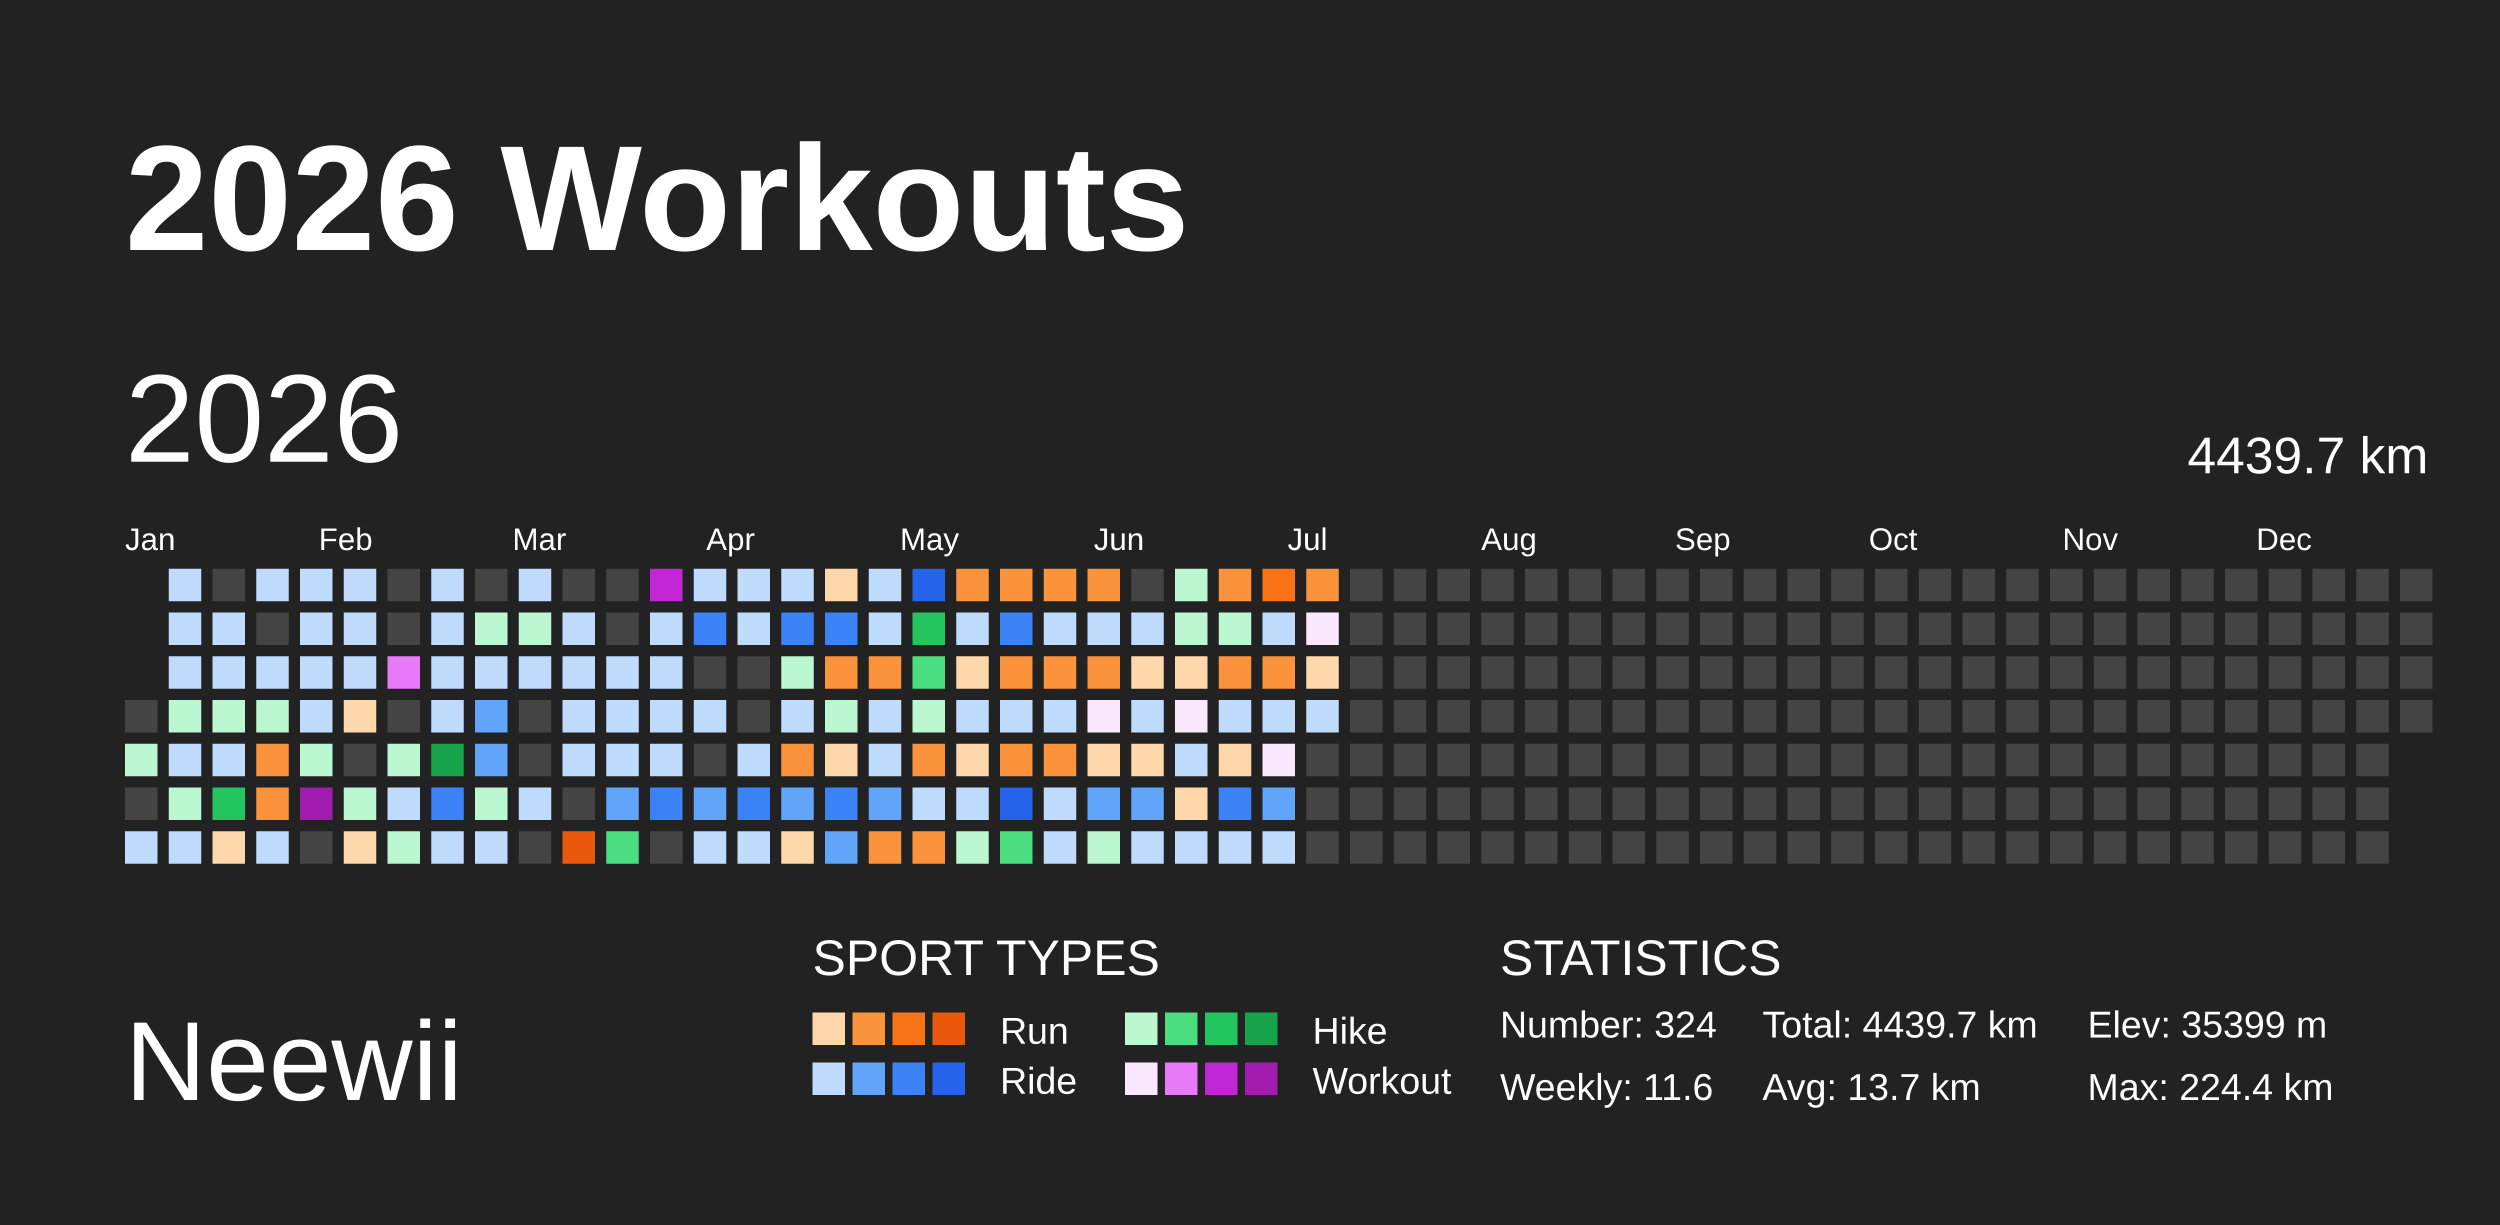
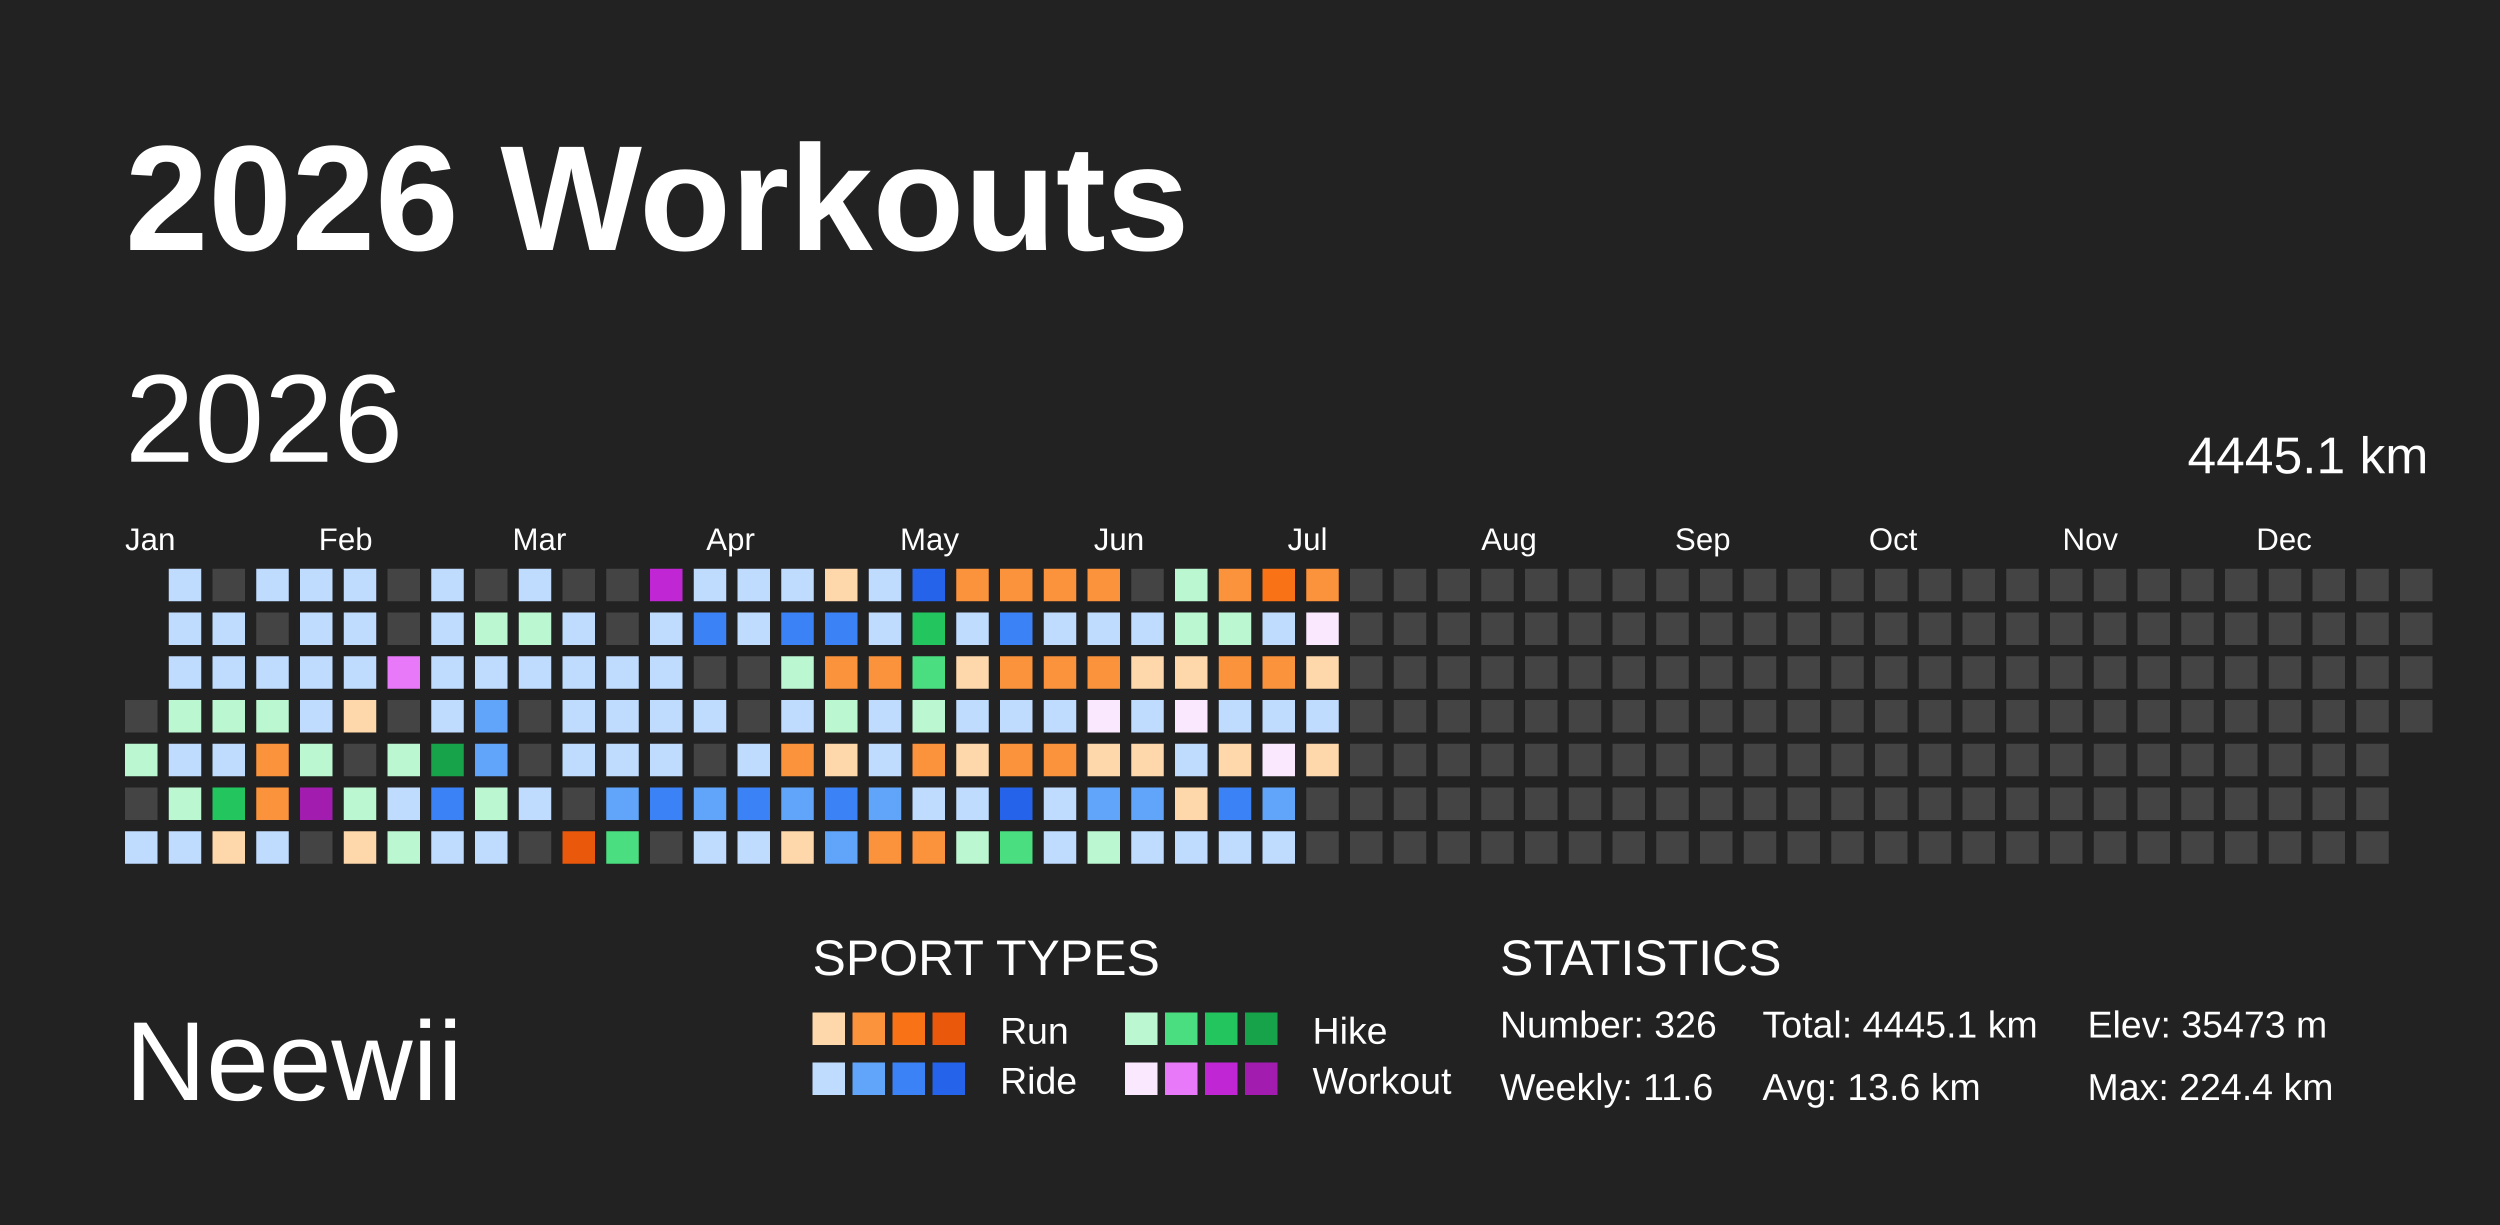
<svg xmlns="http://www.w3.org/2000/svg" baseProfile="full" height="98mm" version="1.1" viewBox="0,0,200,98" width="200mm">
  <defs />
  <rect fill="#222222" height="98" width="200" x="0" y="0" />
  <text fill="#FFFFFF" style="font-size:12px; font-family:Arial; font-weight:bold;" x="10" y="20">2026 Workouts</text>
  <text fill="#FFFFFF" style="font-size:9px; font-family:Arial" x="10" y="88">Neewii</text>
  <text fill="#FFFFFF" style="font-size:4px; font-family:Arial" x="65" y="78">SPORT TYPES</text>
  <rect fill="#fed7aa" height="2.6" width="2.6" x="65.0" y="81" />
  <rect fill="#fb923c" height="2.6" width="2.6" x="68.2" y="81" />
  <rect fill="#f97316" height="2.6" width="2.6" x="71.4" y="81" />
  <rect fill="#ea580c" height="2.6" width="2.6" x="74.6" y="81" />
  <text fill="#FFFFFF" style="font-size:3px; font-family:Arial" x="80" y="83.5">Run</text>
  <rect fill="#bbf7d0" height="2.6" width="2.6" x="90.0" y="81" />
  <rect fill="#4ade80" height="2.6" width="2.6" x="93.2" y="81" />
  <rect fill="#22c55e" height="2.6" width="2.6" x="96.4" y="81" />
  <rect fill="#16a34a" height="2.6" width="2.6" x="99.6" y="81" />
  <text fill="#FFFFFF" style="font-size:3px; font-family:Arial" x="105" y="83.5">Hike</text>
  <rect fill="#bfdbfe" height="2.6" width="2.6" x="65.0" y="85" />
  <rect fill="#60a5fa" height="2.6" width="2.6" x="68.2" y="85" />
  <rect fill="#3b82f6" height="2.6" width="2.6" x="71.4" y="85" />
  <rect fill="#2563eb" height="2.6" width="2.6" x="74.6" y="85" />
  <text fill="#FFFFFF" style="font-size:3px; font-family:Arial" x="80" y="87.5">Ride</text>
  <rect fill="#fae8ff" height="2.6" width="2.6" x="90.0" y="85" />
  <rect fill="#e879f9" height="2.6" width="2.6" x="93.2" y="85" />
  <rect fill="#c026d3" height="2.6" width="2.6" x="96.4" y="85" />
  <rect fill="#a21caf" height="2.6" width="2.6" x="99.6" y="85" />
  <text fill="#FFFFFF" style="font-size:3px; font-family:Arial" x="105" y="87.5">Workout</text>
  <text fill="#FFFFFF" style="font-size:4px; font-family:Arial" x="120" y="78">STATISTICS</text>
-   <text fill="#FFFFFF" style="font-size:3px; font-family:Arial" x="120" y="83">Number: 324</text>
+   <text fill="#FFFFFF" style="font-size:3px; font-family:Arial" x="120" y="83">Number: 326</text>
  <text fill="#FFFFFF" style="font-size:3px; font-family:Arial" x="120" y="88">Weekly: 11.6</text>
-   <text fill="#FFFFFF" style="font-size:3px; font-family:Arial" x="141" y="83">Total: 4439.7 km</text>
-   <text fill="#FFFFFF" style="font-size:3px; font-family:Arial" x="141" y="88">Avg: 13.7 km</text>
-   <text fill="#FFFFFF" style="font-size:3px; font-family:Arial" x="167" y="83">Elev: 35399 m</text>
+   <text fill="#FFFFFF" style="font-size:3px; font-family:Arial" x="141" y="83">Total: 4445.1 km</text>
+   <text fill="#FFFFFF" style="font-size:3px; font-family:Arial" x="141" y="88">Avg: 13.6 km</text>
+   <text fill="#FFFFFF" style="font-size:3px; font-family:Arial" x="167" y="83">Elev: 35473 m</text>
  <text fill="#FFFFFF" style="font-size:3px; font-family:Arial" x="167" y="88">Max: 224.4 km</text>
  <text dominant-baseline="hanging" fill="#FFFFFF" style="font-size:10.0px; font-family:Arial;" x="10" y="30">2026</text>
-   <text dominant-baseline="hanging" fill="#FFFFFF" style="font-size:4.125px; font-family:Arial;" x="175" y="35">4439.7 km</text>
+   <text dominant-baseline="hanging" fill="#FFFFFF" style="font-size:4.125px; font-family:Arial;" x="175" y="35">4445.1 km</text>
  <text fill="#FFFFFF" style="font-size:2.5px; font-family:Arial" x="10.0" y="44">Jan</text>
  <text fill="#FFFFFF" style="font-size:2.5px; font-family:Arial" x="25.5" y="44">Feb</text>
  <text fill="#FFFFFF" style="font-size:2.5px; font-family:Arial" x="41.0" y="44">Mar</text>
  <text fill="#FFFFFF" style="font-size:2.5px; font-family:Arial" x="56.5" y="44">Apr</text>
  <text fill="#FFFFFF" style="font-size:2.5px; font-family:Arial" x="72.0" y="44">May</text>
  <text fill="#FFFFFF" style="font-size:2.5px; font-family:Arial" x="87.5" y="44">Jun</text>
  <text fill="#FFFFFF" style="font-size:2.5px; font-family:Arial" x="103.0" y="44">Jul</text>
  <text fill="#FFFFFF" style="font-size:2.5px; font-family:Arial" x="118.5" y="44">Aug</text>
  <text fill="#FFFFFF" style="font-size:2.5px; font-family:Arial" x="134.0" y="44">Sep</text>
  <text fill="#FFFFFF" style="font-size:2.5px; font-family:Arial" x="149.5" y="44">Oct</text>
  <text fill="#FFFFFF" style="font-size:2.5px; font-family:Arial" x="165.0" y="44">Nov</text>
  <text fill="#FFFFFF" style="font-size:2.5px; font-family:Arial" x="180.5" y="44">Dec</text>
  <rect fill="#444444" height="2.6" width="2.6" x="10.0" y="56.0" />
  <rect fill="#bbf7d0" height="2.6" width="2.6" x="10.0" y="59.5" />
  <rect fill="#444444" height="2.6" width="2.6" x="10.0" y="63.0" />
  <rect fill="#bfdbfe" height="2.6" width="2.6" x="10.0" y="66.5" />
  <rect fill="#bfdbfe" height="2.6" width="2.6" x="13.5" y="45.5" />
  <rect fill="#bfdbfe" height="2.6" width="2.6" x="13.5" y="49.0" />
  <rect fill="#bfdbfe" height="2.6" width="2.6" x="13.5" y="52.5" />
  <rect fill="#bbf7d0" height="2.6" width="2.6" x="13.5" y="56.0" />
  <rect fill="#bfdbfe" height="2.6" width="2.6" x="13.5" y="59.5" />
  <rect fill="#bbf7d0" height="2.6" width="2.6" x="13.5" y="63.0" />
  <rect fill="#bfdbfe" height="2.6" width="2.6" x="13.5" y="66.5" />
  <rect fill="#444444" height="2.6" width="2.6" x="17.0" y="45.5" />
  <rect fill="#bfdbfe" height="2.6" width="2.6" x="17.0" y="49.0" />
  <rect fill="#bfdbfe" height="2.6" width="2.6" x="17.0" y="52.5" />
  <rect fill="#bbf7d0" height="2.6" width="2.6" x="17.0" y="56.0" />
  <rect fill="#bfdbfe" height="2.6" width="2.6" x="17.0" y="59.5" />
  <rect fill="#22c55e" height="2.6" width="2.6" x="17.0" y="63.0" />
  <rect fill="#fed7aa" height="2.6" width="2.6" x="17.0" y="66.5" />
  <rect fill="#bfdbfe" height="2.6" width="2.6" x="20.5" y="45.5" />
  <rect fill="#444444" height="2.6" width="2.6" x="20.5" y="49.0" />
  <rect fill="#bfdbfe" height="2.6" width="2.6" x="20.5" y="52.5" />
  <rect fill="#bbf7d0" height="2.6" width="2.6" x="20.5" y="56.0" />
  <rect fill="#fb923c" height="2.6" width="2.6" x="20.5" y="59.5" />
  <rect fill="#fb923c" height="2.6" width="2.6" x="20.5" y="63.0" />
  <rect fill="#bfdbfe" height="2.6" width="2.6" x="20.5" y="66.5" />
  <rect fill="#bfdbfe" height="2.6" width="2.6" x="24.0" y="45.5" />
  <rect fill="#bfdbfe" height="2.6" width="2.6" x="24.0" y="49.0" />
  <rect fill="#bfdbfe" height="2.6" width="2.6" x="24.0" y="52.5" />
  <rect fill="#bfdbfe" height="2.6" width="2.6" x="24.0" y="56.0" />
  <rect fill="#bbf7d0" height="2.6" width="2.6" x="24.0" y="59.5" />
  <rect fill="#a21caf" height="2.6" width="2.6" x="24.0" y="63.0" />
  <rect fill="#444444" height="2.6" width="2.6" x="24.0" y="66.5" />
  <rect fill="#bfdbfe" height="2.6" width="2.6" x="27.5" y="45.5" />
  <rect fill="#bfdbfe" height="2.6" width="2.6" x="27.5" y="49.0" />
  <rect fill="#bfdbfe" height="2.6" width="2.6" x="27.5" y="52.5" />
  <rect fill="#fed7aa" height="2.6" width="2.6" x="27.5" y="56.0" />
  <rect fill="#444444" height="2.6" width="2.6" x="27.5" y="59.5" />
  <rect fill="#bbf7d0" height="2.6" width="2.6" x="27.5" y="63.0" />
  <rect fill="#fed7aa" height="2.6" width="2.6" x="27.5" y="66.5" />
  <rect fill="#444444" height="2.6" width="2.6" x="31.0" y="45.5" />
  <rect fill="#444444" height="2.6" width="2.6" x="31.0" y="49.0" />
  <rect fill="#e879f9" height="2.6" width="2.6" x="31.0" y="52.5" />
  <rect fill="#444444" height="2.6" width="2.6" x="31.0" y="56.0" />
  <rect fill="#bbf7d0" height="2.6" width="2.6" x="31.0" y="59.5" />
  <rect fill="#bfdbfe" height="2.6" width="2.6" x="31.0" y="63.0" />
  <rect fill="#bbf7d0" height="2.6" width="2.6" x="31.0" y="66.5" />
  <rect fill="#bfdbfe" height="2.6" width="2.6" x="34.5" y="45.5" />
  <rect fill="#bfdbfe" height="2.6" width="2.6" x="34.5" y="49.0" />
  <rect fill="#bfdbfe" height="2.6" width="2.6" x="34.5" y="52.5" />
  <rect fill="#bfdbfe" height="2.6" width="2.6" x="34.5" y="56.0" />
  <rect fill="#16a34a" height="2.6" width="2.6" x="34.5" y="59.5" />
  <rect fill="#3b82f6" height="2.6" width="2.6" x="34.5" y="63.0" />
  <rect fill="#bfdbfe" height="2.6" width="2.6" x="34.5" y="66.5" />
  <rect fill="#444444" height="2.6" width="2.6" x="38.0" y="45.5" />
  <rect fill="#bbf7d0" height="2.6" width="2.6" x="38.0" y="49.0" />
  <rect fill="#bfdbfe" height="2.6" width="2.6" x="38.0" y="52.5" />
  <rect fill="#60a5fa" height="2.6" width="2.6" x="38.0" y="56.0" />
  <rect fill="#60a5fa" height="2.6" width="2.6" x="38.0" y="59.5" />
  <rect fill="#bbf7d0" height="2.6" width="2.6" x="38.0" y="63.0" />
  <rect fill="#bfdbfe" height="2.6" width="2.6" x="38.0" y="66.5" />
  <rect fill="#bfdbfe" height="2.6" width="2.6" x="41.5" y="45.5" />
  <rect fill="#bbf7d0" height="2.6" width="2.6" x="41.5" y="49.0" />
  <rect fill="#bfdbfe" height="2.6" width="2.6" x="41.5" y="52.5" />
  <rect fill="#444444" height="2.6" width="2.6" x="41.5" y="56.0" />
  <rect fill="#444444" height="2.6" width="2.6" x="41.5" y="59.5" />
  <rect fill="#bfdbfe" height="2.6" width="2.6" x="41.5" y="63.0" />
  <rect fill="#444444" height="2.6" width="2.6" x="41.5" y="66.5" />
  <rect fill="#444444" height="2.6" width="2.6" x="45.0" y="45.5" />
  <rect fill="#bfdbfe" height="2.6" width="2.6" x="45.0" y="49.0" />
  <rect fill="#bfdbfe" height="2.6" width="2.6" x="45.0" y="52.5" />
  <rect fill="#bfdbfe" height="2.6" width="2.6" x="45.0" y="56.0" />
  <rect fill="#bfdbfe" height="2.6" width="2.6" x="45.0" y="59.5" />
  <rect fill="#444444" height="2.6" width="2.6" x="45.0" y="63.0" />
  <rect fill="#ea580c" height="2.6" width="2.6" x="45.0" y="66.5" />
  <rect fill="#444444" height="2.6" width="2.6" x="48.5" y="45.5" />
  <rect fill="#444444" height="2.6" width="2.6" x="48.5" y="49.0" />
  <rect fill="#bfdbfe" height="2.6" width="2.6" x="48.5" y="52.5" />
  <rect fill="#bfdbfe" height="2.6" width="2.6" x="48.5" y="56.0" />
  <rect fill="#bfdbfe" height="2.6" width="2.6" x="48.5" y="59.5" />
  <rect fill="#60a5fa" height="2.6" width="2.6" x="48.5" y="63.0" />
  <rect fill="#4ade80" height="2.6" width="2.6" x="48.5" y="66.5" />
  <rect fill="#c026d3" height="2.6" width="2.6" x="52.0" y="45.5" />
  <rect fill="#bfdbfe" height="2.6" width="2.6" x="52.0" y="49.0" />
  <rect fill="#bfdbfe" height="2.6" width="2.6" x="52.0" y="52.5" />
  <rect fill="#bfdbfe" height="2.6" width="2.6" x="52.0" y="56.0" />
  <rect fill="#bfdbfe" height="2.6" width="2.6" x="52.0" y="59.5" />
  <rect fill="#3b82f6" height="2.6" width="2.6" x="52.0" y="63.0" />
  <rect fill="#444444" height="2.6" width="2.6" x="52.0" y="66.5" />
  <rect fill="#bfdbfe" height="2.6" width="2.6" x="55.5" y="45.5" />
  <rect fill="#3b82f6" height="2.6" width="2.6" x="55.5" y="49.0" />
  <rect fill="#444444" height="2.6" width="2.6" x="55.5" y="52.5" />
  <rect fill="#bfdbfe" height="2.6" width="2.6" x="55.5" y="56.0" />
  <rect fill="#444444" height="2.6" width="2.6" x="55.5" y="59.5" />
  <rect fill="#60a5fa" height="2.6" width="2.6" x="55.5" y="63.0" />
  <rect fill="#bfdbfe" height="2.6" width="2.6" x="55.5" y="66.5" />
  <rect fill="#bfdbfe" height="2.6" width="2.6" x="59.0" y="45.5" />
  <rect fill="#bfdbfe" height="2.6" width="2.6" x="59.0" y="49.0" />
  <rect fill="#444444" height="2.6" width="2.6" x="59.0" y="52.5" />
  <rect fill="#444444" height="2.6" width="2.6" x="59.0" y="56.0" />
  <rect fill="#bfdbfe" height="2.6" width="2.6" x="59.0" y="59.5" />
  <rect fill="#3b82f6" height="2.6" width="2.6" x="59.0" y="63.0" />
  <rect fill="#bfdbfe" height="2.6" width="2.6" x="59.0" y="66.5" />
  <rect fill="#bfdbfe" height="2.6" width="2.6" x="62.5" y="45.5" />
  <rect fill="#3b82f6" height="2.6" width="2.6" x="62.5" y="49.0" />
  <rect fill="#bbf7d0" height="2.6" width="2.6" x="62.5" y="52.5" />
  <rect fill="#bfdbfe" height="2.6" width="2.6" x="62.5" y="56.0" />
  <rect fill="#fb923c" height="2.6" width="2.6" x="62.5" y="59.5" />
  <rect fill="#60a5fa" height="2.6" width="2.6" x="62.5" y="63.0" />
  <rect fill="#fed7aa" height="2.6" width="2.6" x="62.5" y="66.5" />
  <rect fill="#fed7aa" height="2.6" width="2.6" x="66.0" y="45.5" />
  <rect fill="#3b82f6" height="2.6" width="2.6" x="66.0" y="49.0" />
  <rect fill="#fb923c" height="2.6" width="2.6" x="66.0" y="52.5" />
  <rect fill="#bbf7d0" height="2.6" width="2.6" x="66.0" y="56.0" />
  <rect fill="#fed7aa" height="2.6" width="2.6" x="66.0" y="59.5" />
  <rect fill="#3b82f6" height="2.6" width="2.6" x="66.0" y="63.0" />
  <rect fill="#60a5fa" height="2.6" width="2.6" x="66.0" y="66.5" />
  <rect fill="#bfdbfe" height="2.6" width="2.6" x="69.5" y="45.5" />
  <rect fill="#bfdbfe" height="2.6" width="2.6" x="69.5" y="49.0" />
  <rect fill="#fb923c" height="2.6" width="2.6" x="69.5" y="52.5" />
  <rect fill="#bfdbfe" height="2.6" width="2.6" x="69.5" y="56.0" />
  <rect fill="#bfdbfe" height="2.6" width="2.6" x="69.5" y="59.5" />
  <rect fill="#60a5fa" height="2.6" width="2.6" x="69.5" y="63.0" />
  <rect fill="#fb923c" height="2.6" width="2.6" x="69.5" y="66.5" />
  <rect fill="#2563eb" height="2.6" width="2.6" x="73.0" y="45.5" />
  <rect fill="#22c55e" height="2.6" width="2.6" x="73.0" y="49.0" />
  <rect fill="#4ade80" height="2.6" width="2.6" x="73.0" y="52.5" />
  <rect fill="#bbf7d0" height="2.6" width="2.6" x="73.0" y="56.0" />
  <rect fill="#fb923c" height="2.6" width="2.6" x="73.0" y="59.5" />
  <rect fill="#bfdbfe" height="2.6" width="2.6" x="73.0" y="63.0" />
  <rect fill="#fb923c" height="2.6" width="2.6" x="73.0" y="66.5" />
  <rect fill="#fb923c" height="2.6" width="2.6" x="76.5" y="45.5" />
  <rect fill="#bfdbfe" height="2.6" width="2.6" x="76.5" y="49.0" />
  <rect fill="#fed7aa" height="2.6" width="2.6" x="76.5" y="52.5" />
  <rect fill="#bfdbfe" height="2.6" width="2.6" x="76.5" y="56.0" />
  <rect fill="#fed7aa" height="2.6" width="2.6" x="76.5" y="59.5" />
  <rect fill="#bfdbfe" height="2.6" width="2.6" x="76.5" y="63.0" />
  <rect fill="#bbf7d0" height="2.6" width="2.6" x="76.5" y="66.5" />
  <rect fill="#fb923c" height="2.6" width="2.6" x="80.0" y="45.5" />
  <rect fill="#3b82f6" height="2.6" width="2.6" x="80.0" y="49.0" />
  <rect fill="#fb923c" height="2.6" width="2.6" x="80.0" y="52.5" />
  <rect fill="#bfdbfe" height="2.6" width="2.6" x="80.0" y="56.0" />
  <rect fill="#fb923c" height="2.6" width="2.6" x="80.0" y="59.5" />
  <rect fill="#2563eb" height="2.6" width="2.6" x="80.0" y="63.0" />
  <rect fill="#4ade80" height="2.6" width="2.6" x="80.0" y="66.5" />
  <rect fill="#fb923c" height="2.6" width="2.6" x="83.5" y="45.5" />
  <rect fill="#bfdbfe" height="2.6" width="2.6" x="83.5" y="49.0" />
  <rect fill="#fb923c" height="2.6" width="2.6" x="83.5" y="52.5" />
  <rect fill="#bfdbfe" height="2.6" width="2.6" x="83.5" y="56.0" />
  <rect fill="#fb923c" height="2.6" width="2.6" x="83.5" y="59.5" />
  <rect fill="#bfdbfe" height="2.6" width="2.6" x="83.5" y="63.0" />
  <rect fill="#bfdbfe" height="2.6" width="2.6" x="83.5" y="66.5" />
  <rect fill="#fb923c" height="2.6" width="2.6" x="87.0" y="45.5" />
  <rect fill="#bfdbfe" height="2.6" width="2.6" x="87.0" y="49.0" />
  <rect fill="#fb923c" height="2.6" width="2.6" x="87.0" y="52.5" />
  <rect fill="#fae8ff" height="2.6" width="2.6" x="87.0" y="56.0" />
  <rect fill="#fed7aa" height="2.6" width="2.6" x="87.0" y="59.5" />
  <rect fill="#60a5fa" height="2.6" width="2.6" x="87.0" y="63.0" />
  <rect fill="#bbf7d0" height="2.6" width="2.6" x="87.0" y="66.5" />
  <rect fill="#444444" height="2.6" width="2.6" x="90.5" y="45.5" />
  <rect fill="#bfdbfe" height="2.6" width="2.6" x="90.5" y="49.0" />
  <rect fill="#fed7aa" height="2.6" width="2.6" x="90.5" y="52.5" />
  <rect fill="#bfdbfe" height="2.6" width="2.6" x="90.5" y="56.0" />
  <rect fill="#fed7aa" height="2.6" width="2.6" x="90.5" y="59.5" />
  <rect fill="#60a5fa" height="2.6" width="2.6" x="90.5" y="63.0" />
  <rect fill="#bfdbfe" height="2.6" width="2.6" x="90.5" y="66.5" />
  <rect fill="#bbf7d0" height="2.6" width="2.6" x="94.0" y="45.5" />
  <rect fill="#bbf7d0" height="2.6" width="2.6" x="94.0" y="49.0" />
  <rect fill="#fed7aa" height="2.6" width="2.6" x="94.0" y="52.5" />
  <rect fill="#fae8ff" height="2.6" width="2.6" x="94.0" y="56.0" />
  <rect fill="#bfdbfe" height="2.6" width="2.6" x="94.0" y="59.5" />
  <rect fill="#fed7aa" height="2.6" width="2.6" x="94.0" y="63.0" />
  <rect fill="#bfdbfe" height="2.6" width="2.6" x="94.0" y="66.5" />
  <rect fill="#fb923c" height="2.6" width="2.6" x="97.5" y="45.5" />
  <rect fill="#bbf7d0" height="2.6" width="2.6" x="97.5" y="49.0" />
  <rect fill="#fb923c" height="2.6" width="2.6" x="97.5" y="52.5" />
  <rect fill="#bfdbfe" height="2.6" width="2.6" x="97.5" y="56.0" />
  <rect fill="#fed7aa" height="2.6" width="2.6" x="97.5" y="59.5" />
  <rect fill="#3b82f6" height="2.6" width="2.6" x="97.5" y="63.0" />
  <rect fill="#bfdbfe" height="2.6" width="2.6" x="97.5" y="66.5" />
  <rect fill="#f97316" height="2.6" width="2.6" x="101.0" y="45.5" />
  <rect fill="#bfdbfe" height="2.6" width="2.6" x="101.0" y="49.0" />
  <rect fill="#fb923c" height="2.6" width="2.6" x="101.0" y="52.5" />
  <rect fill="#bfdbfe" height="2.6" width="2.6" x="101.0" y="56.0" />
  <rect fill="#fae8ff" height="2.6" width="2.6" x="101.0" y="59.5" />
  <rect fill="#60a5fa" height="2.6" width="2.6" x="101.0" y="63.0" />
  <rect fill="#bfdbfe" height="2.6" width="2.6" x="101.0" y="66.5" />
  <rect fill="#fb923c" height="2.6" width="2.6" x="104.5" y="45.5" />
  <rect fill="#fae8ff" height="2.6" width="2.6" x="104.5" y="49.0" />
  <rect fill="#fed7aa" height="2.6" width="2.6" x="104.5" y="52.5" />
  <rect fill="#bfdbfe" height="2.6" width="2.6" x="104.5" y="56.0" />
-   <rect fill="#444444" height="2.6" width="2.6" x="104.5" y="59.5" />
+   <rect fill="#fed7aa" height="2.6" width="2.6" x="104.5" y="59.5" />
  <rect fill="#444444" height="2.6" width="2.6" x="104.5" y="63.0" />
  <rect fill="#444444" height="2.6" width="2.6" x="104.5" y="66.5" />
  <rect fill="#444444" height="2.6" width="2.6" x="108.0" y="45.5" />
  <rect fill="#444444" height="2.6" width="2.6" x="108.0" y="49.0" />
  <rect fill="#444444" height="2.6" width="2.6" x="108.0" y="52.5" />
  <rect fill="#444444" height="2.6" width="2.6" x="108.0" y="56.0" />
  <rect fill="#444444" height="2.6" width="2.6" x="108.0" y="59.5" />
  <rect fill="#444444" height="2.6" width="2.6" x="108.0" y="63.0" />
  <rect fill="#444444" height="2.6" width="2.6" x="108.0" y="66.5" />
  <rect fill="#444444" height="2.6" width="2.6" x="111.5" y="45.5" />
  <rect fill="#444444" height="2.6" width="2.6" x="111.5" y="49.0" />
  <rect fill="#444444" height="2.6" width="2.6" x="111.5" y="52.5" />
  <rect fill="#444444" height="2.6" width="2.6" x="111.5" y="56.0" />
  <rect fill="#444444" height="2.6" width="2.6" x="111.5" y="59.5" />
  <rect fill="#444444" height="2.6" width="2.6" x="111.5" y="63.0" />
  <rect fill="#444444" height="2.6" width="2.6" x="111.5" y="66.5" />
  <rect fill="#444444" height="2.6" width="2.6" x="115.0" y="45.5" />
  <rect fill="#444444" height="2.6" width="2.6" x="115.0" y="49.0" />
  <rect fill="#444444" height="2.6" width="2.6" x="115.0" y="52.5" />
  <rect fill="#444444" height="2.6" width="2.6" x="115.0" y="56.0" />
  <rect fill="#444444" height="2.6" width="2.6" x="115.0" y="59.5" />
  <rect fill="#444444" height="2.6" width="2.6" x="115.0" y="63.0" />
  <rect fill="#444444" height="2.6" width="2.6" x="115.0" y="66.5" />
  <rect fill="#444444" height="2.6" width="2.6" x="118.5" y="45.5" />
  <rect fill="#444444" height="2.6" width="2.6" x="118.5" y="49.0" />
  <rect fill="#444444" height="2.6" width="2.6" x="118.5" y="52.5" />
  <rect fill="#444444" height="2.6" width="2.6" x="118.5" y="56.0" />
  <rect fill="#444444" height="2.6" width="2.6" x="118.5" y="59.5" />
  <rect fill="#444444" height="2.6" width="2.6" x="118.5" y="63.0" />
  <rect fill="#444444" height="2.6" width="2.6" x="118.5" y="66.5" />
  <rect fill="#444444" height="2.6" width="2.6" x="122.0" y="45.5" />
  <rect fill="#444444" height="2.6" width="2.6" x="122.0" y="49.0" />
  <rect fill="#444444" height="2.6" width="2.6" x="122.0" y="52.5" />
  <rect fill="#444444" height="2.6" width="2.6" x="122.0" y="56.0" />
  <rect fill="#444444" height="2.6" width="2.6" x="122.0" y="59.5" />
  <rect fill="#444444" height="2.6" width="2.6" x="122.0" y="63.0" />
  <rect fill="#444444" height="2.6" width="2.6" x="122.0" y="66.5" />
  <rect fill="#444444" height="2.6" width="2.6" x="125.5" y="45.5" />
  <rect fill="#444444" height="2.6" width="2.6" x="125.5" y="49.0" />
  <rect fill="#444444" height="2.6" width="2.6" x="125.5" y="52.5" />
  <rect fill="#444444" height="2.6" width="2.6" x="125.5" y="56.0" />
  <rect fill="#444444" height="2.6" width="2.6" x="125.5" y="59.5" />
  <rect fill="#444444" height="2.6" width="2.6" x="125.5" y="63.0" />
  <rect fill="#444444" height="2.6" width="2.6" x="125.5" y="66.5" />
  <rect fill="#444444" height="2.6" width="2.6" x="129.0" y="45.5" />
  <rect fill="#444444" height="2.6" width="2.6" x="129.0" y="49.0" />
  <rect fill="#444444" height="2.6" width="2.6" x="129.0" y="52.5" />
  <rect fill="#444444" height="2.6" width="2.6" x="129.0" y="56.0" />
  <rect fill="#444444" height="2.6" width="2.6" x="129.0" y="59.5" />
  <rect fill="#444444" height="2.6" width="2.6" x="129.0" y="63.0" />
  <rect fill="#444444" height="2.6" width="2.6" x="129.0" y="66.5" />
  <rect fill="#444444" height="2.6" width="2.6" x="132.5" y="45.5" />
  <rect fill="#444444" height="2.6" width="2.6" x="132.5" y="49.0" />
  <rect fill="#444444" height="2.6" width="2.6" x="132.5" y="52.5" />
  <rect fill="#444444" height="2.6" width="2.6" x="132.5" y="56.0" />
  <rect fill="#444444" height="2.6" width="2.6" x="132.5" y="59.5" />
  <rect fill="#444444" height="2.6" width="2.6" x="132.5" y="63.0" />
  <rect fill="#444444" height="2.6" width="2.6" x="132.5" y="66.5" />
  <rect fill="#444444" height="2.6" width="2.6" x="136.0" y="45.5" />
  <rect fill="#444444" height="2.6" width="2.6" x="136.0" y="49.0" />
  <rect fill="#444444" height="2.6" width="2.6" x="136.0" y="52.5" />
  <rect fill="#444444" height="2.6" width="2.6" x="136.0" y="56.0" />
  <rect fill="#444444" height="2.6" width="2.6" x="136.0" y="59.5" />
  <rect fill="#444444" height="2.6" width="2.6" x="136.0" y="63.0" />
  <rect fill="#444444" height="2.6" width="2.6" x="136.0" y="66.5" />
  <rect fill="#444444" height="2.6" width="2.6" x="139.5" y="45.5" />
  <rect fill="#444444" height="2.6" width="2.6" x="139.5" y="49.0" />
  <rect fill="#444444" height="2.6" width="2.6" x="139.5" y="52.5" />
  <rect fill="#444444" height="2.6" width="2.6" x="139.5" y="56.0" />
  <rect fill="#444444" height="2.6" width="2.6" x="139.5" y="59.5" />
  <rect fill="#444444" height="2.6" width="2.6" x="139.5" y="63.0" />
  <rect fill="#444444" height="2.6" width="2.6" x="139.5" y="66.5" />
  <rect fill="#444444" height="2.6" width="2.6" x="143.0" y="45.5" />
  <rect fill="#444444" height="2.6" width="2.6" x="143.0" y="49.0" />
  <rect fill="#444444" height="2.6" width="2.6" x="143.0" y="52.5" />
  <rect fill="#444444" height="2.6" width="2.6" x="143.0" y="56.0" />
  <rect fill="#444444" height="2.6" width="2.6" x="143.0" y="59.5" />
  <rect fill="#444444" height="2.6" width="2.6" x="143.0" y="63.0" />
  <rect fill="#444444" height="2.6" width="2.6" x="143.0" y="66.5" />
  <rect fill="#444444" height="2.6" width="2.6" x="146.5" y="45.5" />
  <rect fill="#444444" height="2.6" width="2.6" x="146.5" y="49.0" />
  <rect fill="#444444" height="2.6" width="2.6" x="146.5" y="52.5" />
  <rect fill="#444444" height="2.6" width="2.6" x="146.5" y="56.0" />
  <rect fill="#444444" height="2.6" width="2.6" x="146.5" y="59.5" />
  <rect fill="#444444" height="2.6" width="2.6" x="146.5" y="63.0" />
  <rect fill="#444444" height="2.6" width="2.6" x="146.5" y="66.5" />
  <rect fill="#444444" height="2.6" width="2.6" x="150.0" y="45.5" />
  <rect fill="#444444" height="2.6" width="2.6" x="150.0" y="49.0" />
  <rect fill="#444444" height="2.6" width="2.6" x="150.0" y="52.5" />
  <rect fill="#444444" height="2.6" width="2.6" x="150.0" y="56.0" />
  <rect fill="#444444" height="2.6" width="2.6" x="150.0" y="59.5" />
  <rect fill="#444444" height="2.6" width="2.6" x="150.0" y="63.0" />
  <rect fill="#444444" height="2.6" width="2.6" x="150.0" y="66.5" />
  <rect fill="#444444" height="2.6" width="2.6" x="153.5" y="45.5" />
  <rect fill="#444444" height="2.6" width="2.6" x="153.5" y="49.0" />
  <rect fill="#444444" height="2.6" width="2.6" x="153.5" y="52.5" />
  <rect fill="#444444" height="2.6" width="2.6" x="153.5" y="56.0" />
  <rect fill="#444444" height="2.6" width="2.6" x="153.5" y="59.5" />
  <rect fill="#444444" height="2.6" width="2.6" x="153.5" y="63.0" />
  <rect fill="#444444" height="2.6" width="2.6" x="153.5" y="66.5" />
  <rect fill="#444444" height="2.6" width="2.6" x="157.0" y="45.5" />
  <rect fill="#444444" height="2.6" width="2.6" x="157.0" y="49.0" />
  <rect fill="#444444" height="2.6" width="2.6" x="157.0" y="52.5" />
  <rect fill="#444444" height="2.6" width="2.6" x="157.0" y="56.0" />
  <rect fill="#444444" height="2.6" width="2.6" x="157.0" y="59.5" />
  <rect fill="#444444" height="2.6" width="2.6" x="157.0" y="63.0" />
  <rect fill="#444444" height="2.6" width="2.6" x="157.0" y="66.5" />
  <rect fill="#444444" height="2.6" width="2.6" x="160.5" y="45.5" />
  <rect fill="#444444" height="2.6" width="2.6" x="160.5" y="49.0" />
  <rect fill="#444444" height="2.6" width="2.6" x="160.5" y="52.5" />
  <rect fill="#444444" height="2.6" width="2.6" x="160.5" y="56.0" />
  <rect fill="#444444" height="2.6" width="2.6" x="160.5" y="59.5" />
  <rect fill="#444444" height="2.6" width="2.6" x="160.5" y="63.0" />
  <rect fill="#444444" height="2.6" width="2.6" x="160.5" y="66.5" />
  <rect fill="#444444" height="2.6" width="2.6" x="164.0" y="45.5" />
  <rect fill="#444444" height="2.6" width="2.6" x="164.0" y="49.0" />
  <rect fill="#444444" height="2.6" width="2.6" x="164.0" y="52.5" />
  <rect fill="#444444" height="2.6" width="2.6" x="164.0" y="56.0" />
  <rect fill="#444444" height="2.6" width="2.6" x="164.0" y="59.5" />
  <rect fill="#444444" height="2.6" width="2.6" x="164.0" y="63.0" />
  <rect fill="#444444" height="2.6" width="2.6" x="164.0" y="66.5" />
  <rect fill="#444444" height="2.6" width="2.6" x="167.5" y="45.5" />
  <rect fill="#444444" height="2.6" width="2.6" x="167.5" y="49.0" />
  <rect fill="#444444" height="2.6" width="2.6" x="167.5" y="52.5" />
  <rect fill="#444444" height="2.6" width="2.6" x="167.5" y="56.0" />
  <rect fill="#444444" height="2.6" width="2.6" x="167.5" y="59.5" />
  <rect fill="#444444" height="2.6" width="2.6" x="167.5" y="63.0" />
  <rect fill="#444444" height="2.6" width="2.6" x="167.5" y="66.5" />
  <rect fill="#444444" height="2.6" width="2.6" x="171.0" y="45.5" />
  <rect fill="#444444" height="2.6" width="2.6" x="171.0" y="49.0" />
  <rect fill="#444444" height="2.6" width="2.6" x="171.0" y="52.5" />
  <rect fill="#444444" height="2.6" width="2.6" x="171.0" y="56.0" />
  <rect fill="#444444" height="2.6" width="2.6" x="171.0" y="59.5" />
  <rect fill="#444444" height="2.6" width="2.6" x="171.0" y="63.0" />
  <rect fill="#444444" height="2.6" width="2.6" x="171.0" y="66.5" />
  <rect fill="#444444" height="2.6" width="2.6" x="174.5" y="45.5" />
  <rect fill="#444444" height="2.6" width="2.6" x="174.5" y="49.0" />
  <rect fill="#444444" height="2.6" width="2.6" x="174.5" y="52.5" />
  <rect fill="#444444" height="2.6" width="2.6" x="174.5" y="56.0" />
  <rect fill="#444444" height="2.6" width="2.6" x="174.5" y="59.5" />
  <rect fill="#444444" height="2.6" width="2.6" x="174.5" y="63.0" />
  <rect fill="#444444" height="2.6" width="2.6" x="174.5" y="66.5" />
  <rect fill="#444444" height="2.6" width="2.6" x="178.0" y="45.5" />
  <rect fill="#444444" height="2.6" width="2.6" x="178.0" y="49.0" />
  <rect fill="#444444" height="2.6" width="2.6" x="178.0" y="52.5" />
  <rect fill="#444444" height="2.6" width="2.6" x="178.0" y="56.0" />
  <rect fill="#444444" height="2.6" width="2.6" x="178.0" y="59.5" />
  <rect fill="#444444" height="2.6" width="2.6" x="178.0" y="63.0" />
  <rect fill="#444444" height="2.6" width="2.6" x="178.0" y="66.5" />
  <rect fill="#444444" height="2.6" width="2.6" x="181.5" y="45.5" />
  <rect fill="#444444" height="2.6" width="2.6" x="181.5" y="49.0" />
  <rect fill="#444444" height="2.6" width="2.6" x="181.5" y="52.5" />
  <rect fill="#444444" height="2.6" width="2.6" x="181.5" y="56.0" />
  <rect fill="#444444" height="2.6" width="2.6" x="181.5" y="59.5" />
  <rect fill="#444444" height="2.6" width="2.6" x="181.5" y="63.0" />
  <rect fill="#444444" height="2.6" width="2.6" x="181.5" y="66.5" />
  <rect fill="#444444" height="2.6" width="2.6" x="185.0" y="45.5" />
  <rect fill="#444444" height="2.6" width="2.6" x="185.0" y="49.0" />
  <rect fill="#444444" height="2.6" width="2.6" x="185.0" y="52.5" />
  <rect fill="#444444" height="2.6" width="2.6" x="185.0" y="56.0" />
  <rect fill="#444444" height="2.6" width="2.6" x="185.0" y="59.5" />
  <rect fill="#444444" height="2.6" width="2.6" x="185.0" y="63.0" />
  <rect fill="#444444" height="2.6" width="2.6" x="185.0" y="66.5" />
  <rect fill="#444444" height="2.6" width="2.6" x="188.5" y="45.5" />
  <rect fill="#444444" height="2.6" width="2.6" x="188.5" y="49.0" />
  <rect fill="#444444" height="2.6" width="2.6" x="188.5" y="52.5" />
  <rect fill="#444444" height="2.6" width="2.6" x="188.5" y="56.0" />
  <rect fill="#444444" height="2.6" width="2.6" x="188.5" y="59.5" />
  <rect fill="#444444" height="2.6" width="2.6" x="188.5" y="63.0" />
  <rect fill="#444444" height="2.6" width="2.6" x="188.5" y="66.5" />
  <rect fill="#444444" height="2.6" width="2.6" x="192.0" y="45.5" />
  <rect fill="#444444" height="2.6" width="2.6" x="192.0" y="49.0" />
  <rect fill="#444444" height="2.6" width="2.6" x="192.0" y="52.5" />
  <rect fill="#444444" height="2.6" width="2.6" x="192.0" y="56.0" />
</svg>
